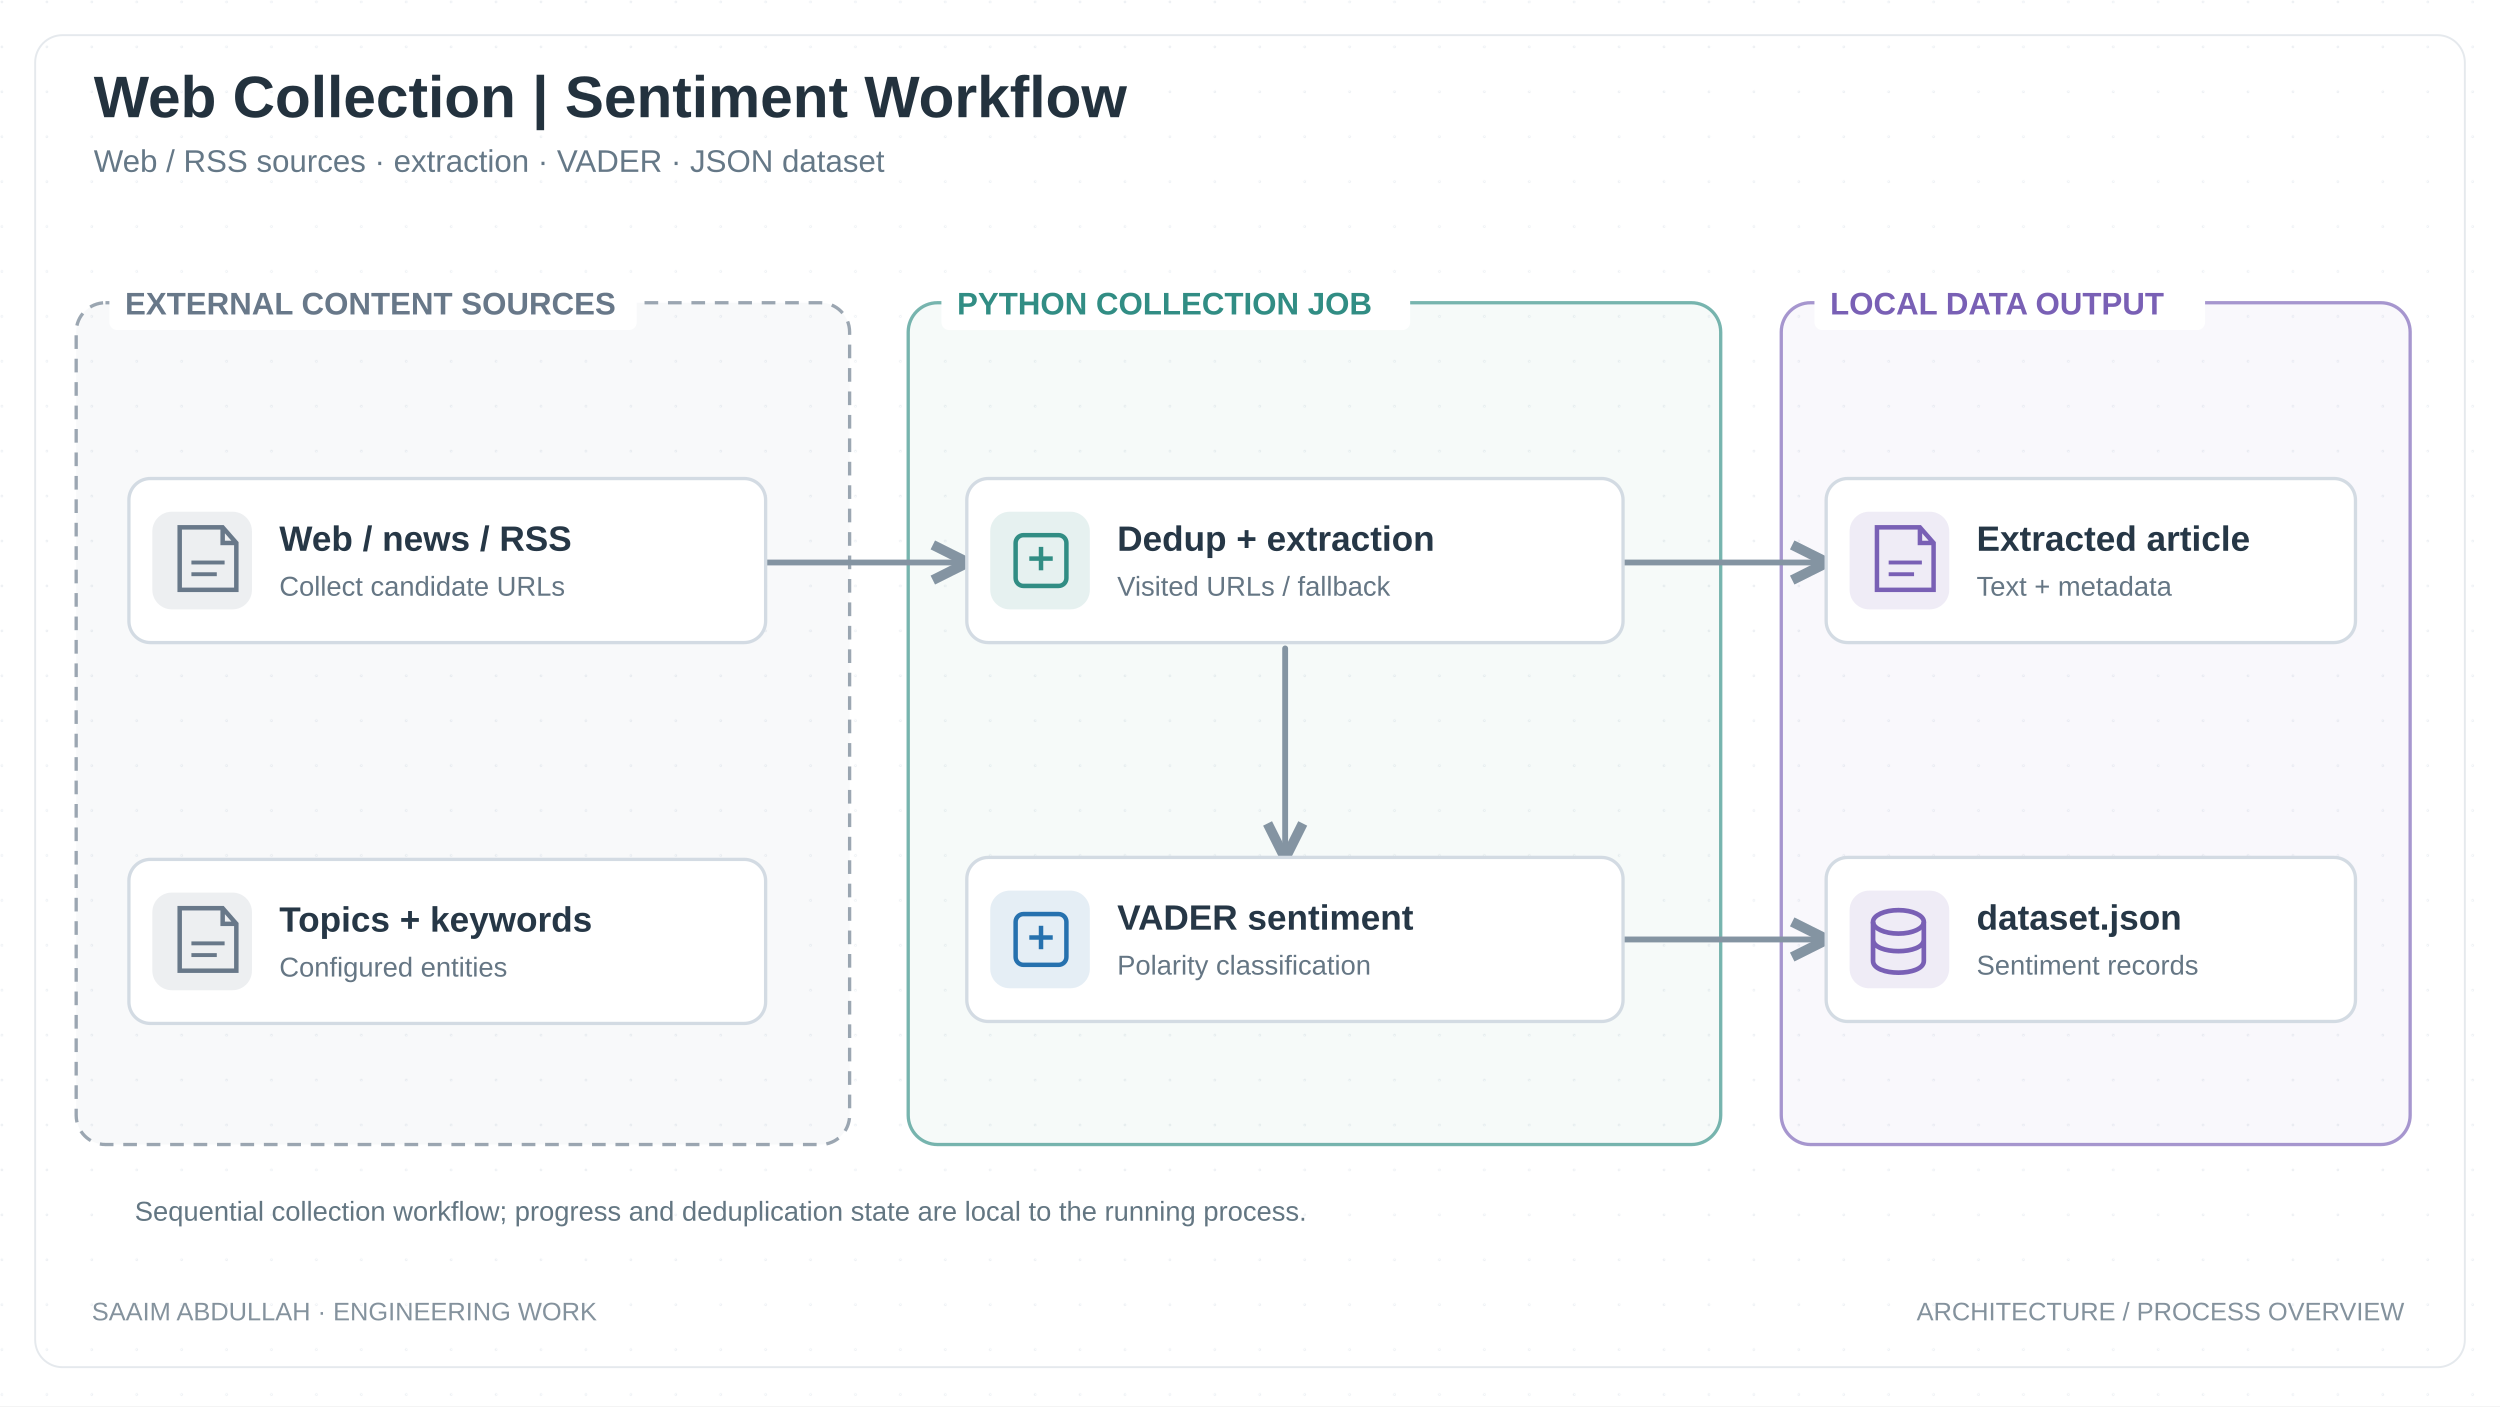
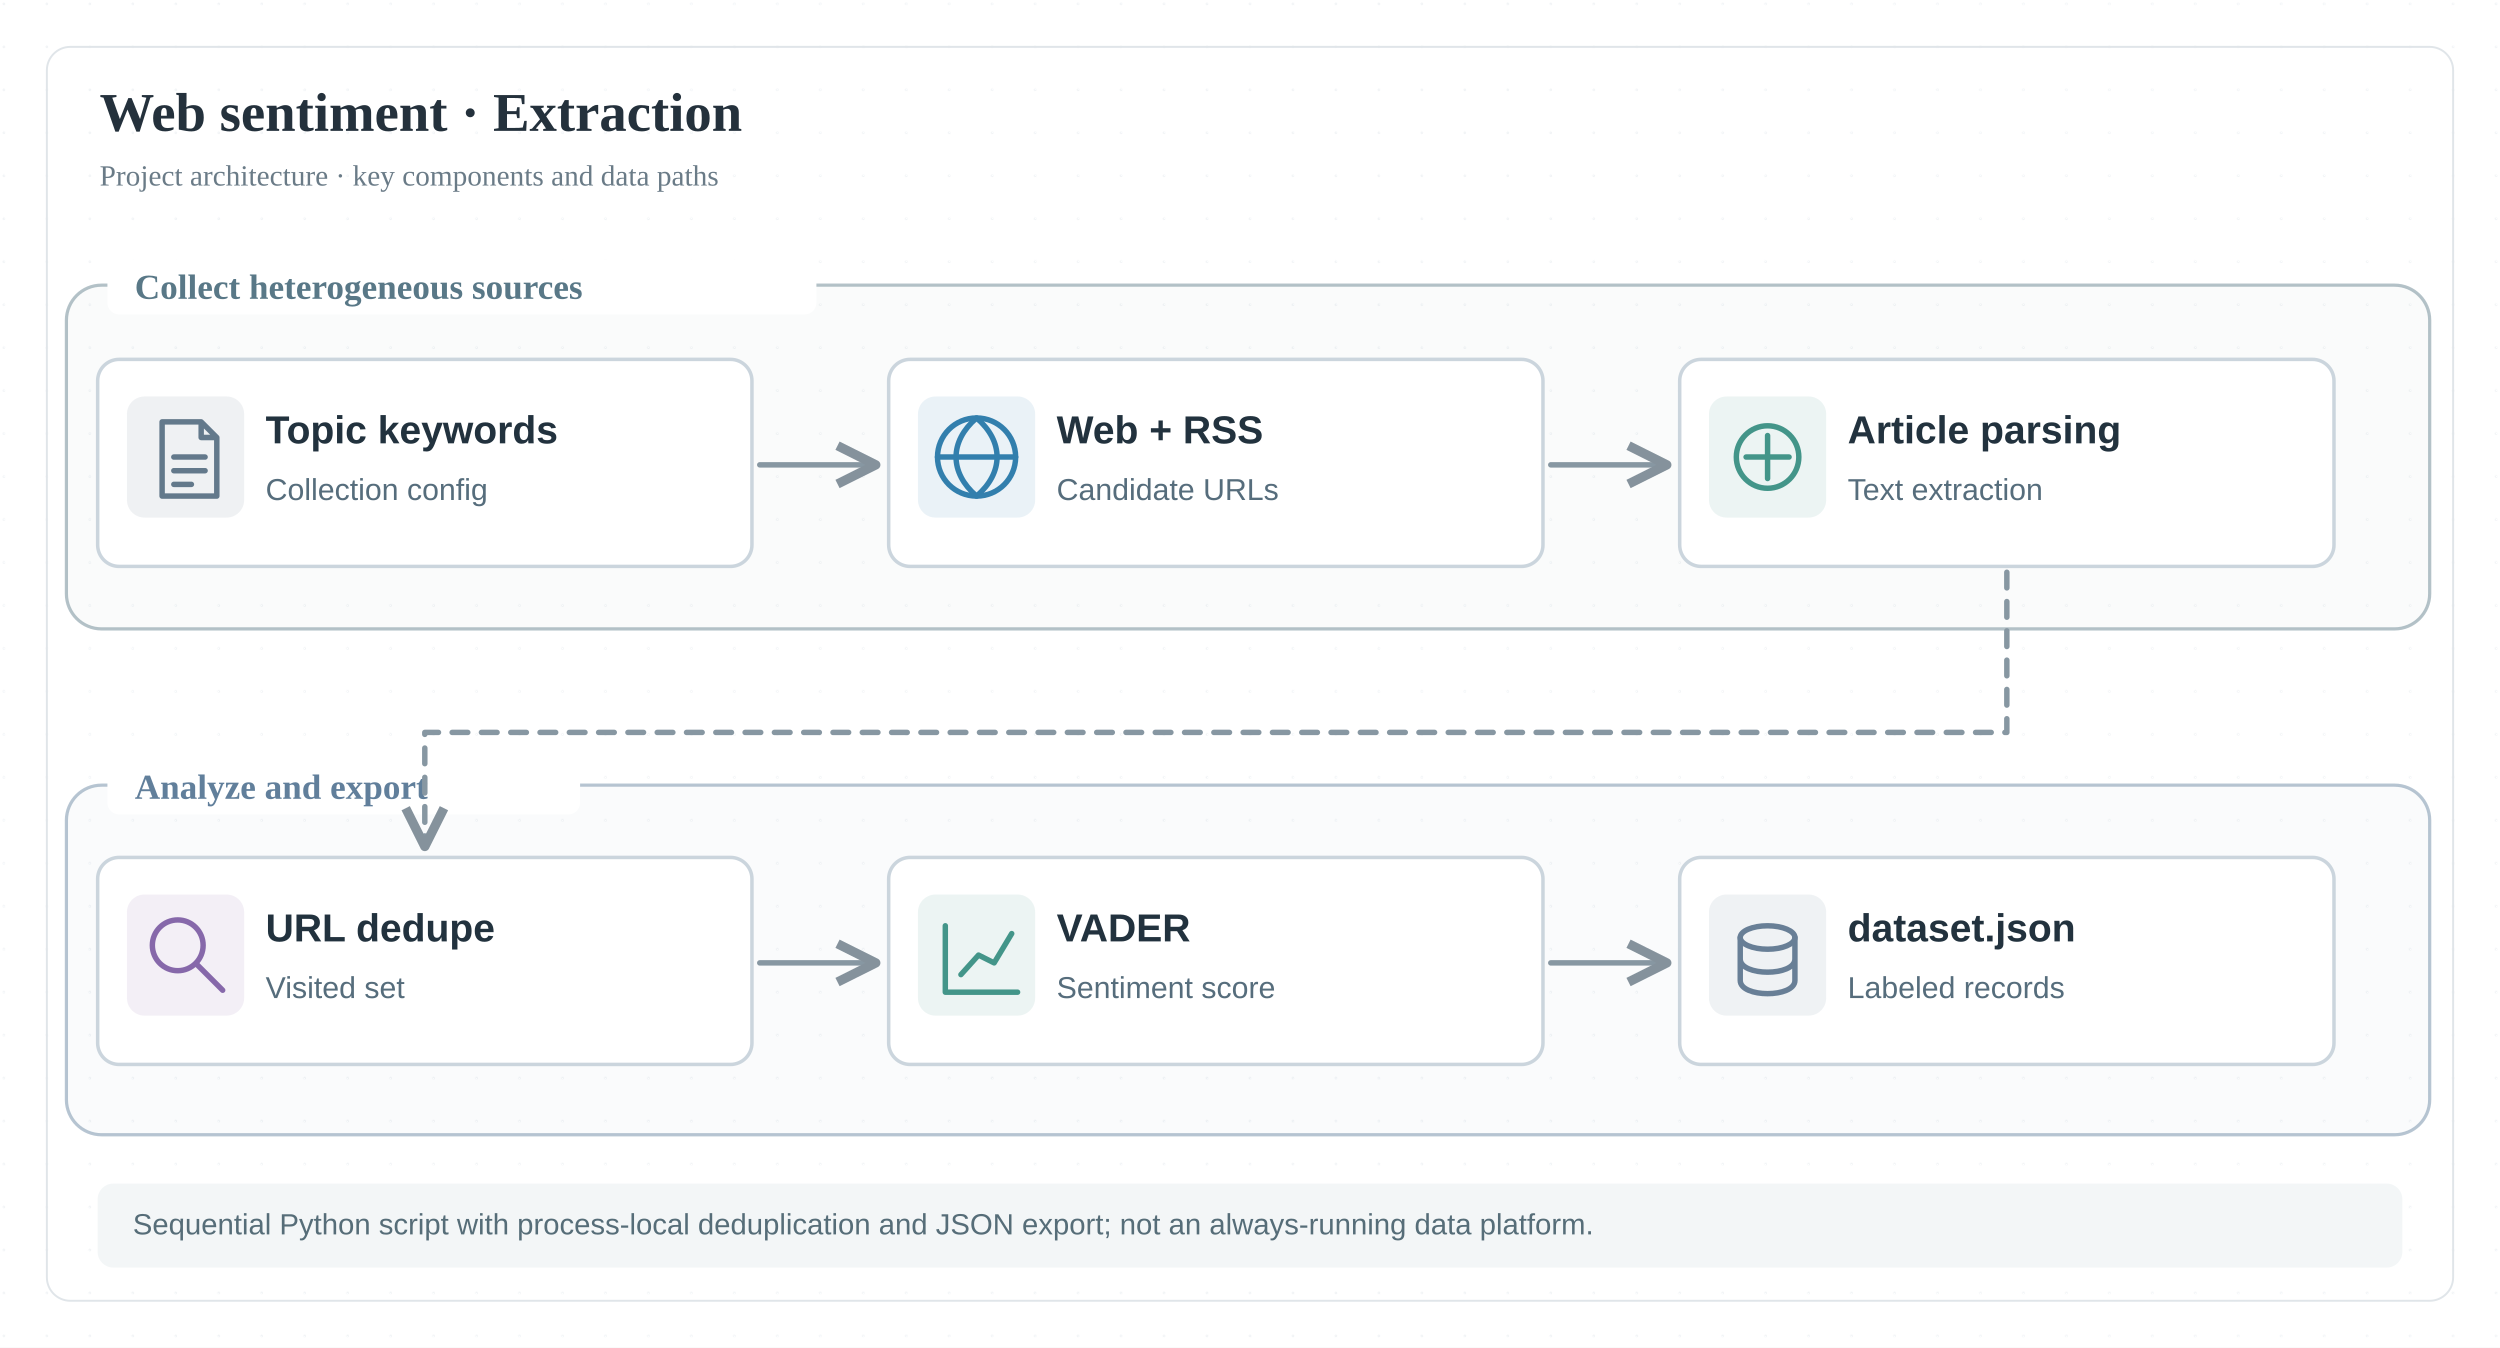
- <svg xmlns="http://www.w3.org/2000/svg" width="1280" height="720" viewBox="0 0 1280 720" role="img" aria-labelledby="t d">
+ <svg xmlns="http://www.w3.org/2000/svg" width="1280" height="690" viewBox="0 0 1280 690" role="img" aria-labelledby="title description">
  <defs>
-     <marker id="head" markerWidth="8" markerHeight="8" refX="6.8" refY="4" orient="auto">
-       <path d="M1 1L7 4L1 7" fill="none" stroke="#8494a2" stroke-width="1.7" />
+     <marker id="arrow" markerWidth="9" markerHeight="9" refX="7.5" refY="4.5" orient="auto">
+       <path d="M1 1 L8 4.5 L1 8" stroke="#85929c" stroke-width="1.7" stroke-linejoin="round" fill="none" />
    </marker>
-     <pattern id="dots" width="23" height="23" patternUnits="userSpaceOnUse">
-       <circle cx="1" cy="1" r=".7" fill="#cdd6df" />
+     <pattern id="dots" width="22" height="22" patternUnits="userSpaceOnUse">
+       <circle cx="2" cy="2" r=".7" fill="#e3e8ec" />
    </pattern>
  </defs>
-   <rect width="1280" height="720" fill="#fff" />
-   <rect width="1280" height="720" fill="url(#dots)" opacity=".35" />
-   <rect x="18" y="18" width="1244" height="682" rx="14" fill="none" stroke="#e5e9ed" />
-   <text x="48" y="60" font-family="Arial,Helvetica,sans-serif" font-size="30" font-weight="750" fill="#23323e">Web Collection | Sentiment Workflow</text>
-   <text x="48" y="88" font-family="Arial,Helvetica,sans-serif" font-size="16" fill="#657887">Web / RSS sources · extraction · VADER · JSON dataset</text>
-   <g>
-     <rect x="39" y="155" width="396" height="431" rx="15" fill="#687889" fill-opacity=".045" stroke="#687889" stroke-width="1.7" stroke-opacity=".65" stroke-dasharray="7 5" />
-     <rect x="56" y="142" width="270" height="27" rx="4" fill="white" />
-     <text x="64" y="161" font-family="Arial,Helvetica,sans-serif" font-size="16" font-weight="700" fill="#687889">EXTERNAL CONTENT SOURCES</text>
+   <rect width="1280" height="690" fill="#fff" />
+   <rect width="1280" height="690" fill="url(#dots)" opacity=".45" />
+   <rect x="24" y="24" width="1232" height="642" rx="12" stroke="#e0e5e9" fill="none" />
+   <text x="51" y="67" font-weight="750" font-size="28" fill="#24313c">Web sentiment · Extraction</text>
+   <text x="51" y="95" font-size="15" fill="#6a7b87">Project architecture · key components and data paths</text>
+   <rect x="34" y="146" width="1210" height="176" rx="18" fill="#597887" fill-opacity=".035" stroke="#597887" stroke-opacity=".45" stroke-width="1.65" />
+   <rect x="55" y="133" width="363" height="28" rx="6" fill="#fff" />
+   <text x="69" y="153" font-weight="700" font-size="18" fill="#597887">Collect heterogeneous sources</text>
+   <rect x="34" y="402" width="1210" height="179" rx="18" fill="#617f9b" fill-opacity=".035" stroke="#617f9b" stroke-opacity=".45" stroke-width="1.65" />
+   <rect x="55" y="389" width="242" height="28" rx="6" fill="#fff" />
+   <text x="69" y="409" font-weight="700" font-size="18" fill="#617f9b">Analyze and export</text>
+   <g font-family="Arial,Helvetica,sans-serif">
+     <path d="M389 238 H447" stroke="#8797a2" stroke-width="2.8" fill="none" stroke-linecap="round" stroke-linejoin="round" marker-end="url(#arrow)" />
+     <path d="M794 238 H852" stroke="#8797a2" stroke-width="2.8" fill="none" stroke-linecap="round" stroke-linejoin="round" marker-end="url(#arrow)" />
+     <path d="M1027.5 293 V375 H217.5 V432" stroke="#8797a2" stroke-width="2.8" fill="none" stroke-linecap="round" stroke-linejoin="round" marker-end="url(#arrow)" stroke-dasharray="8 7" />
+     <path d="M389 493 H447" stroke="#8797a2" stroke-width="2.8" fill="none" stroke-linecap="round" stroke-linejoin="round" marker-end="url(#arrow)" />
+     <path d="M794 493 H852" stroke="#8797a2" stroke-width="2.8" fill="none" stroke-linecap="round" stroke-linejoin="round" marker-end="url(#arrow)" />
+     <g>
+       <rect x="50" y="184" width="335" height="106" rx="11" fill="#ffffff" stroke="#cbd5dd" stroke-width="1.8" />
+       <rect x="65" y="203" width="60" height="62" rx="9" fill="#63798b" fill-opacity=".105" />
+       <g transform="translate(72 210)">
+         <path d="M11 6h20l8 8v30H11zM31 6v8h8M17 24h16m-16 7h16m-16 7h9" stroke="#63798b" stroke-width="2.8" fill="none" stroke-linecap="round" stroke-linejoin="round" />
+       </g>
+       <text x="136" y="227" font-size="20" font-weight="700" fill="#22323e">Topic keywords</text>
+       <text x="136" y="256" font-size="15.5" fill="#566d7c">Collection config</text>
+     </g>
+     <g>
+       <rect x="455" y="184" width="335" height="106" rx="11" fill="#ffffff" stroke="#cbd5dd" stroke-width="1.8" />
+       <rect x="470" y="203" width="60" height="62" rx="9" fill="#327fad" fill-opacity=".105" />
+       <g transform="translate(477 210)">
+         <circle cx="23" cy="24" r="20" stroke="#327fad" stroke-width="2.8" fill="none" stroke-linecap="round" stroke-linejoin="round" />
+         <path d="M3 24h40M23 4c-14 12-14 28 0 40M23 4c14 12 14 28 0 40" stroke="#327fad" stroke-width="2.8" fill="none" stroke-linecap="round" stroke-linejoin="round" />
+       </g>
+       <text x="541" y="227" font-size="20" font-weight="700" fill="#22323e">Web + RSS</text>
+       <text x="541" y="256" font-size="15.5" fill="#566d7c">Candidate URLs</text>
+     </g>
+     <g>
+       <rect x="860" y="184" width="335" height="106" rx="11" fill="#ffffff" stroke="#cbd5dd" stroke-width="1.8" />
+       <rect x="875" y="203" width="60" height="62" rx="9" fill="#439589" fill-opacity=".105" />
+       <g transform="translate(882 210)">
+         <circle cx="23" cy="24" r="16" stroke="#439589" stroke-width="2.8" fill="none" stroke-linecap="round" stroke-linejoin="round" />
+         <path d="M23 13v22m-11-11h22" stroke="#439589" stroke-width="2.8" fill="none" stroke-linecap="round" stroke-linejoin="round" />
+       </g>
+       <text x="946" y="227" font-size="20" font-weight="700" fill="#22323e">Article parsing</text>
+       <text x="946" y="256" font-size="15.5" fill="#566d7c">Text extraction</text>
+     </g>
+     <g>
+       <rect x="50" y="439" width="335" height="106" rx="11" fill="#ffffff" stroke="#cbd5dd" stroke-width="1.8" />
+       <rect x="65" y="458" width="60" height="62" rx="9" fill="#8668aa" fill-opacity=".105" />
+       <g transform="translate(72 465)">
+         <circle cx="19" cy="19" r="13" stroke="#8668aa" stroke-width="2.8" fill="none" stroke-linecap="round" stroke-linejoin="round" />
+         <path d="m29 29 13 13" stroke="#8668aa" stroke-width="2.8" fill="none" stroke-linecap="round" stroke-linejoin="round" />
+       </g>
+       <text x="136" y="482" font-size="20" font-weight="700" fill="#22323e">URL dedupe</text>
+       <text x="136" y="511" font-size="15.5" fill="#566d7c">Visited set</text>
+     </g>
+     <g>
+       <rect x="455" y="439" width="335" height="106" rx="11" fill="#ffffff" stroke="#cbd5dd" stroke-width="1.8" />
+       <rect x="470" y="458" width="60" height="62" rx="9" fill="#439589" fill-opacity=".105" />
+       <g transform="translate(477 465)">
+         <path d="M7 43V9m0 34h37M15 34l9-10 8 4 9-15" stroke="#439589" stroke-width="2.8" fill="none" stroke-linecap="round" stroke-linejoin="round" />
+       </g>
+       <text x="541" y="482" font-size="20" font-weight="700" fill="#22323e">VADER</text>
+       <text x="541" y="511" font-size="15.5" fill="#566d7c">Sentiment score</text>
+     </g>
+     <g>
+       <rect x="860" y="439" width="335" height="106" rx="11" fill="#ffffff" stroke="#cbd5dd" stroke-width="1.8" />
+       <rect x="875" y="458" width="60" height="62" rx="9" fill="#687f96" fill-opacity=".105" />
+       <g transform="translate(882 465)">
+         <ellipse cx="23" cy="15" rx="14" ry="6" stroke="#687f96" stroke-width="2.8" fill="none" stroke-linecap="round" stroke-linejoin="round" />
+         <path d="M9 15v22c0 9 28 9 28 0V15M9 26c0 9 28 9 28 0" stroke="#687f96" stroke-width="2.8" fill="none" stroke-linecap="round" stroke-linejoin="round" />
+       </g>
+       <text x="946" y="482" font-size="20" font-weight="700" fill="#22323e">dataset.json</text>
+       <text x="946" y="511" font-size="15.5" fill="#566d7c">Labeled records</text>
+     </g>
+     <rect x="50" y="606" width="1180" height="43" rx="8" fill="#f3f6f7" />
+     <text x="68" y="632" font-size="15" fill="#566d78">Sequential Python script with process-local deduplication and JSON export; not an always-running data platform.</text>
  </g>
-   <g>
-     <rect x="465" y="155" width="416" height="431" rx="15" fill="#318d84" fill-opacity=".045" stroke="#318d84" stroke-width="1.7" stroke-opacity=".65" />
-     <rect x="482" y="142" width="240" height="27" rx="4" fill="white" />
-     <text x="490" y="161" font-family="Arial,Helvetica,sans-serif" font-size="16" font-weight="700" fill="#318d84">PYTHON COLLECTION JOB</text>
-   </g>
-   <g>
-     <rect x="912" y="155" width="322" height="431" rx="15" fill="#7960b5" fill-opacity=".045" stroke="#7960b5" stroke-width="1.7" stroke-opacity=".65" />
-     <rect x="929" y="142" width="200" height="27" rx="4" fill="white" />
-     <text x="937" y="161" font-family="Arial,Helvetica,sans-serif" font-size="16" font-weight="700" fill="#7960b5">LOCAL DATA OUTPUT</text>
-   </g>
-   <path d="M392 288H495" fill="none" stroke="#8494a2" stroke-width="3" stroke-linecap="round" stroke-linejoin="round" marker-end="url(#head)" />
-   <path d="M831 288H935" fill="none" stroke="#8494a2" stroke-width="3" stroke-linecap="round" stroke-linejoin="round" marker-end="url(#head)" />
-   <path d="M658 332V439" fill="none" stroke="#8494a2" stroke-width="3" stroke-linecap="round" stroke-linejoin="round" marker-end="url(#head)" />
-   <path d="M831 481H935" fill="none" stroke="#8494a2" stroke-width="3" stroke-linecap="round" stroke-linejoin="round" marker-end="url(#head)" />
-   <g>
-     <rect x="66" y="245" width="326" height="84" rx="11" fill="white" stroke="#d3dbe3" stroke-width="1.7" />
-     <rect x="78" y="262" width="51" height="50" rx="10" fill="#687889" fill-opacity=".12" />
-     <path d="M92 270h22l7 8v24H92Z M114 270v8h7" fill="none" stroke="#687889" stroke-width="2.3" />
-     <path d="M98 288h17m-17 6h13" stroke="#687889" stroke-width="2" />
-     <text x="143" y="282" font-family="Arial,Helvetica,sans-serif" font-weight="700" font-size="18" fill="#263746">Web / news / RSS</text>
-     <text x="143" y="305" font-family="Arial,Helvetica,sans-serif" font-size="14" fill="#657684">Collect candidate URLs</text>
-   </g>
-   <g>
-     <rect x="66" y="440" width="326" height="84" rx="11" fill="white" stroke="#d3dbe3" stroke-width="1.7" />
-     <rect x="78" y="457" width="51" height="50" rx="10" fill="#687889" fill-opacity=".12" />
-     <path d="M92 465h22l7 8v24H92Z M114 465v8h7" fill="none" stroke="#687889" stroke-width="2.3" />
-     <path d="M98 483h17m-17 6h13" stroke="#687889" stroke-width="2" />
-     <text x="143" y="477" font-family="Arial,Helvetica,sans-serif" font-weight="700" font-size="18" fill="#263746">Topics + keywords</text>
-     <text x="143" y="500" font-family="Arial,Helvetica,sans-serif" font-size="14" fill="#657684">Configured entities</text>
-   </g>
-   <g>
-     <rect x="495" y="245" width="336" height="84" rx="11" fill="white" stroke="#d3dbe3" stroke-width="1.7" />
-     <rect x="507" y="262" width="51" height="50" rx="10" fill="#318d84" fill-opacity=".12" />
-     <rect x="520" y="274" width="26" height="26" rx="4" fill="none" stroke="#318d84" stroke-width="2.3" />
-     <path d="M527 286h12m-6-6v12" stroke="#318d84" stroke-width="2.3" />
-     <text x="572" y="282" font-family="Arial,Helvetica,sans-serif" font-weight="700" font-size="18" fill="#263746">Dedup + extraction</text>
-     <text x="572" y="305" font-family="Arial,Helvetica,sans-serif" font-size="14" fill="#657684">Visited URLs / fallback</text>
-   </g>
-   <g>
-     <rect x="495" y="439" width="336" height="84" rx="11" fill="white" stroke="#d3dbe3" stroke-width="1.7" />
-     <rect x="507" y="456" width="51" height="50" rx="10" fill="#2671ae" fill-opacity=".12" />
-     <rect x="520" y="468" width="26" height="26" rx="4" fill="none" stroke="#2671ae" stroke-width="2.3" />
-     <path d="M527 480h12m-6-6v12" stroke="#2671ae" stroke-width="2.3" />
-     <text x="572" y="476" font-family="Arial,Helvetica,sans-serif" font-weight="700" font-size="18" fill="#263746">VADER sentiment</text>
-     <text x="572" y="499" font-family="Arial,Helvetica,sans-serif" font-size="14" fill="#657684">Polarity classification</text>
-   </g>
-   <g>
-     <rect x="935" y="245" width="271" height="84" rx="11" fill="white" stroke="#d3dbe3" stroke-width="1.7" />
-     <rect x="947" y="262" width="51" height="50" rx="10" fill="#7960b5" fill-opacity=".12" />
-     <path d="M961 270h22l7 8v24H961Z M983 270v8h7" fill="none" stroke="#7960b5" stroke-width="2.3" />
-     <path d="M967 288h17m-17 6h13" stroke="#7960b5" stroke-width="2" />
-     <text x="1012" y="282" font-family="Arial,Helvetica,sans-serif" font-weight="700" font-size="18" fill="#263746">Extracted article</text>
-     <text x="1012" y="305" font-family="Arial,Helvetica,sans-serif" font-size="14" fill="#657684">Text + metadata</text>
-   </g>
-   <g>
-     <rect x="935" y="439" width="271" height="84" rx="11" fill="white" stroke="#d3dbe3" stroke-width="1.7" />
-     <rect x="947" y="456" width="51" height="50" rx="10" fill="#7960b5" fill-opacity=".12" />
-     <ellipse cx="972" cy="472" rx="13" ry="6" fill="none" stroke="#7960b5" stroke-width="2.4" />
-     <path d="M959 472v20c0 8 26 8 26 0V472M959 481c0 8 26 8 26 0" fill="none" stroke="#7960b5" stroke-width="2.4" />
-     <text x="1012" y="476" font-family="Arial,Helvetica,sans-serif" font-weight="700" font-size="18" fill="#263746">dataset.json</text>
-     <text x="1012" y="499" font-family="Arial,Helvetica,sans-serif" font-size="14" fill="#657684">Sentiment records</text>
-   </g>
-   <text x="69" y="625" font-family="Arial,Helvetica,sans-serif" font-size="14" fill="#637682">Sequential collection workflow; progress and deduplication state are local to the running process.</text>
-   <text x="47" y="676" font-family="Arial,Helvetica,sans-serif" font-size="13" fill="#84929d">SAAIM ABDULLAH · ENGINEERING WORK</text>
-   <text x="1231" y="676" text-anchor="end" font-family="Arial,Helvetica,sans-serif" font-size="13" fill="#84929d">ARCHITECTURE / PROCESS OVERVIEW</text>
</svg>
